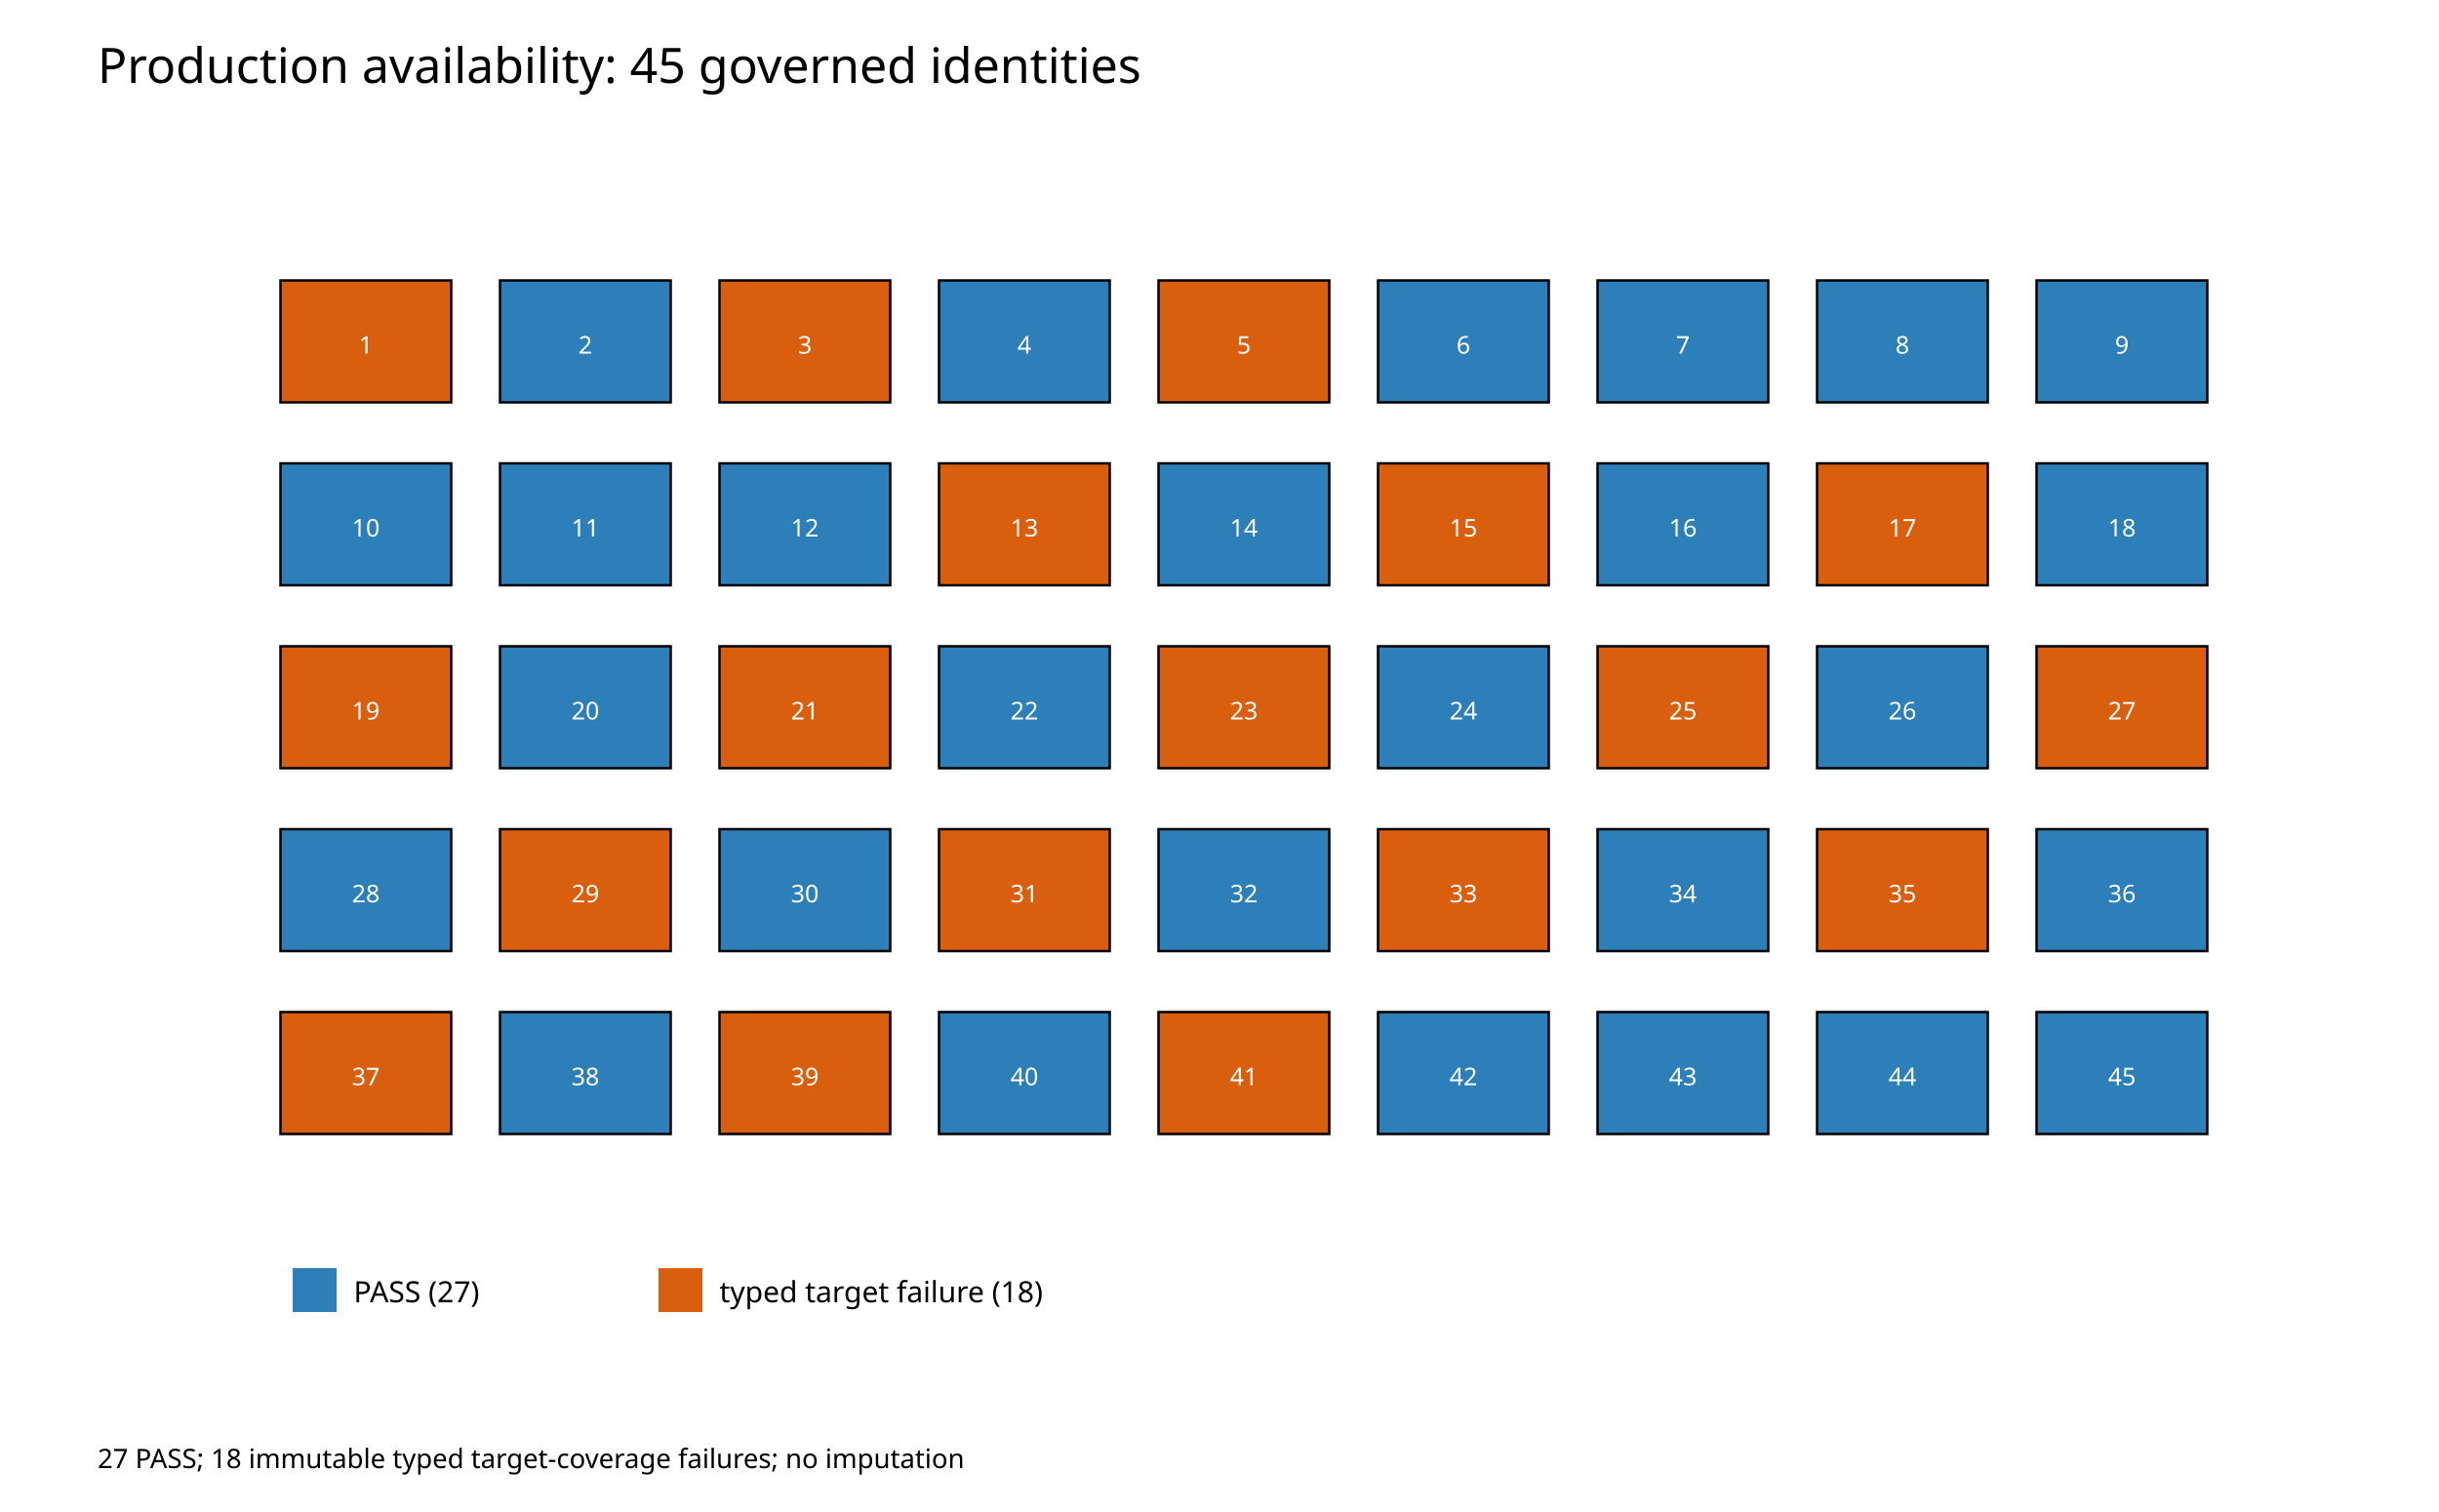
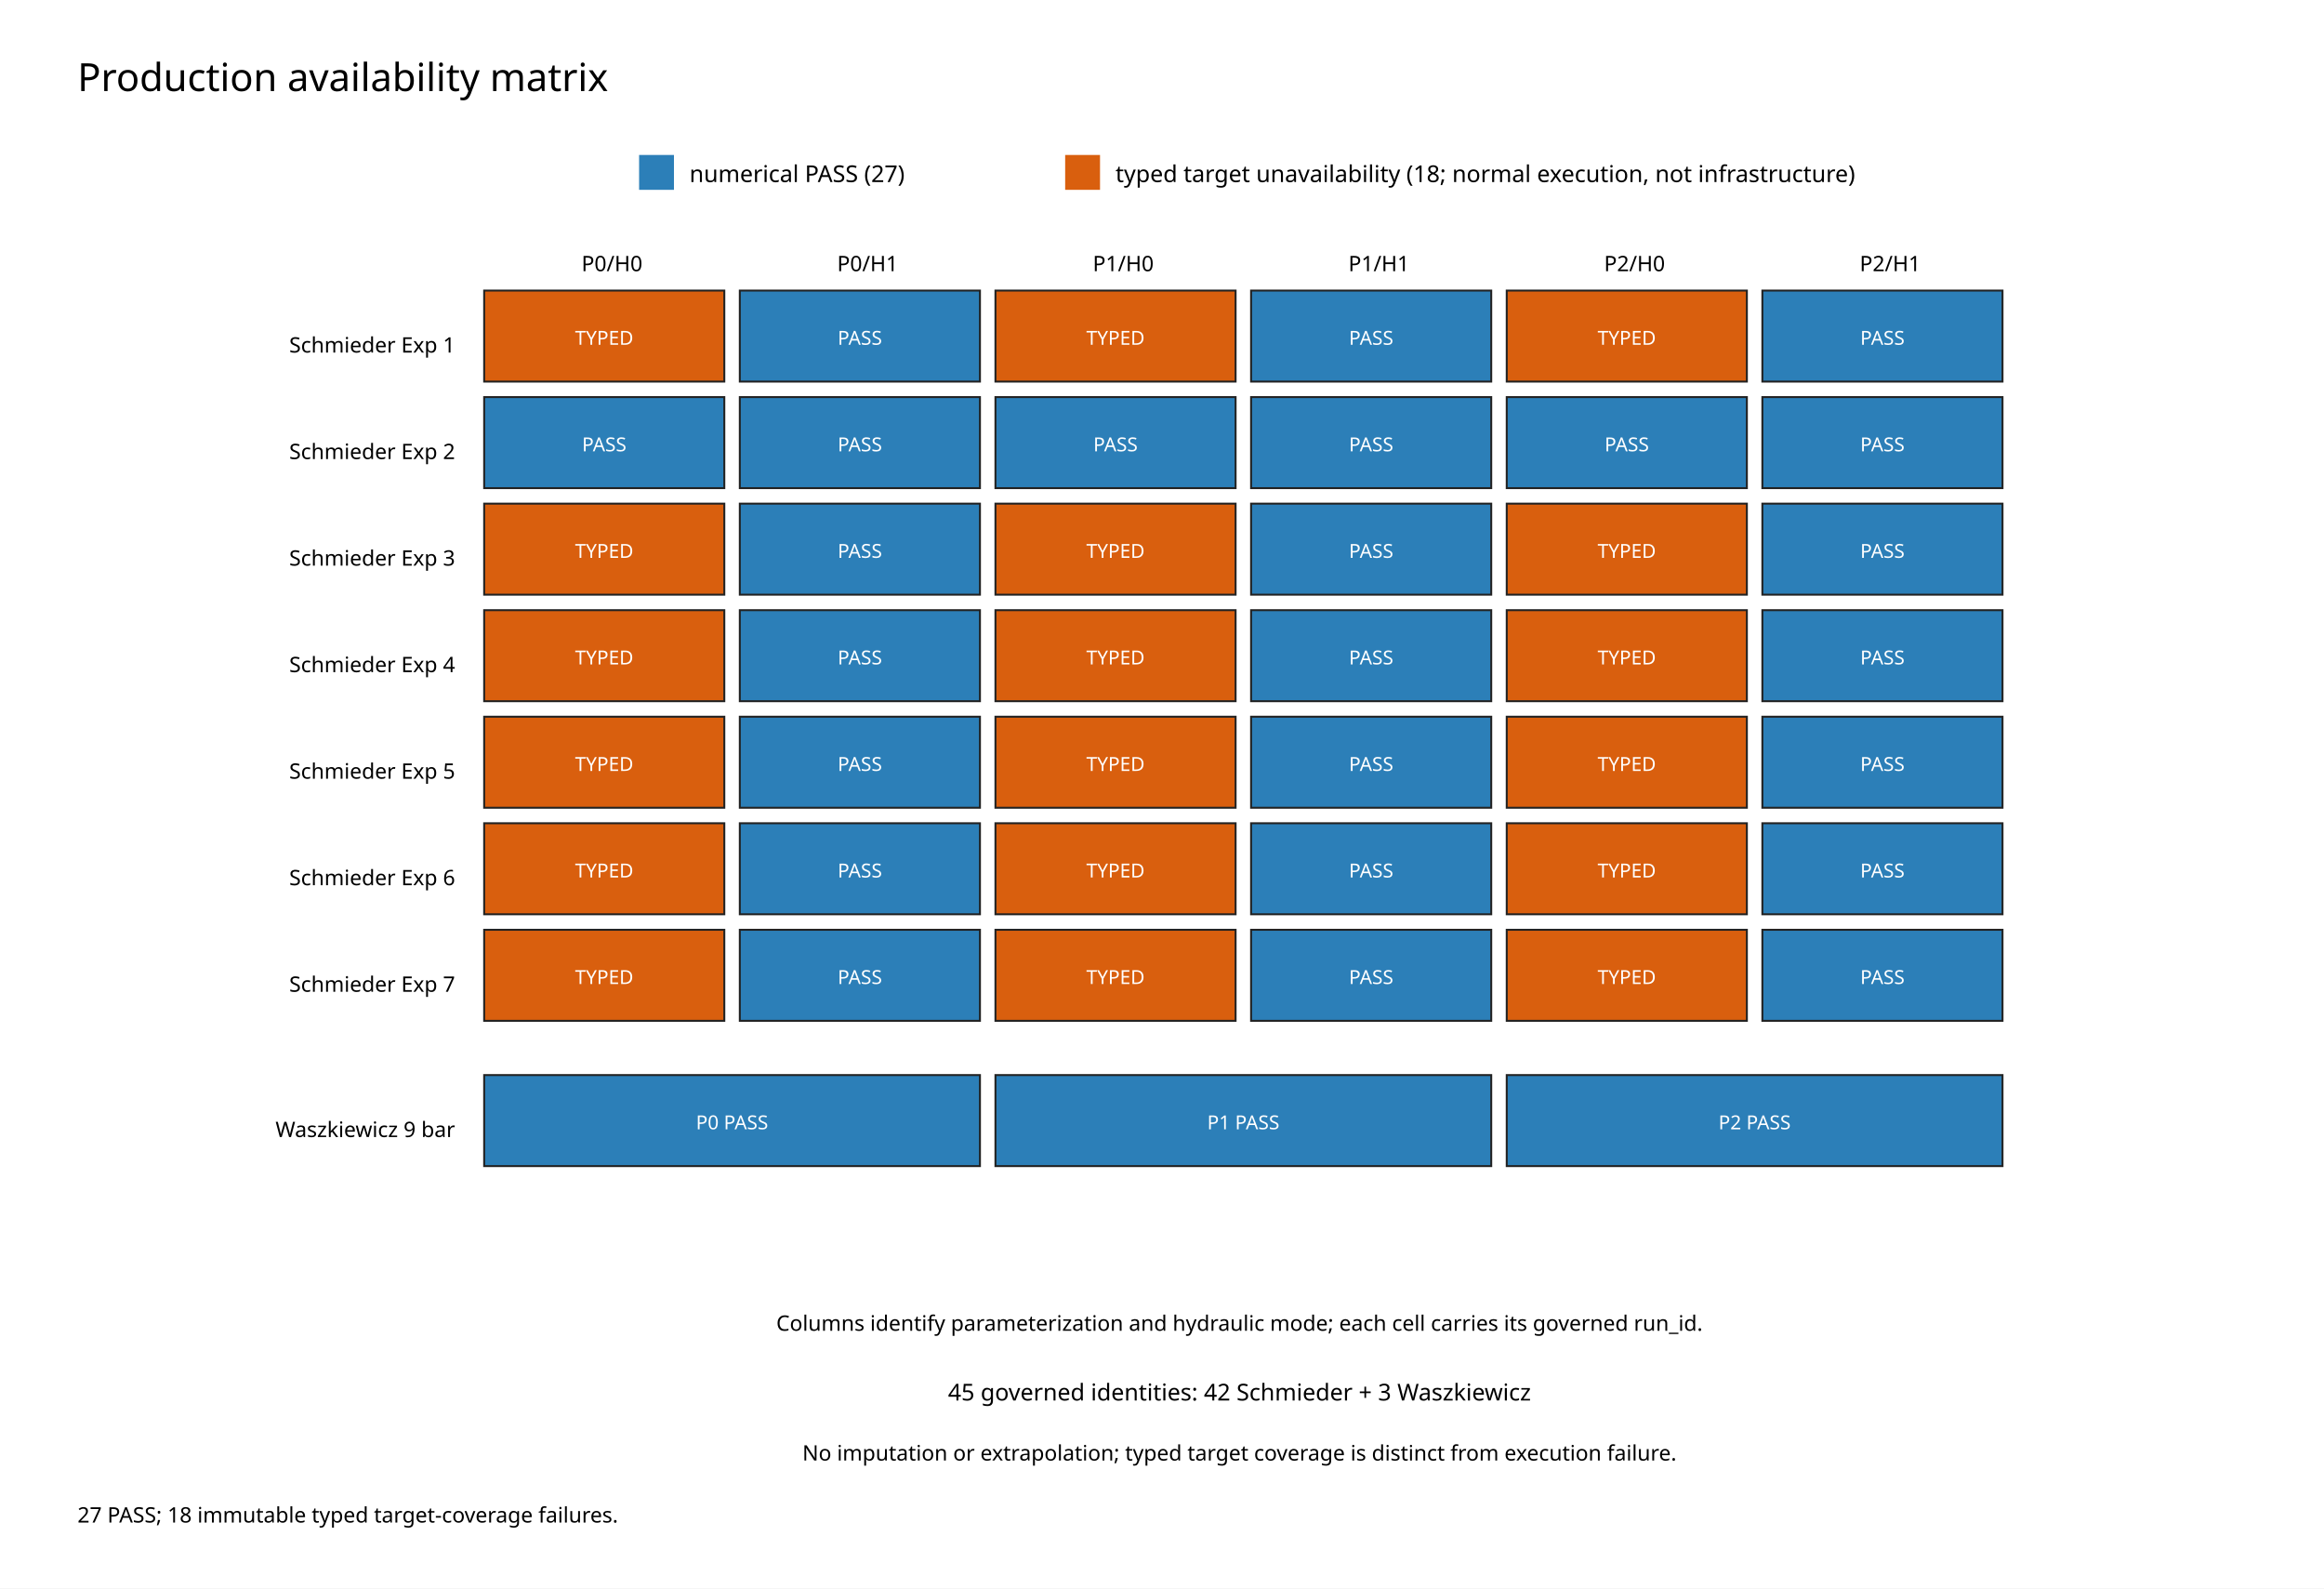
- <svg xmlns="http://www.w3.org/2000/svg" width="1000" height="620" viewBox="0 0 1000 620">
-   <rect x="0" y="0" width="1000" height="620" fill="white" />
-   <text x="40" y="34" font-family="sans-serif" font-size="20">Production availability: 45 governed identities</text>
-   <rect x="115" y="115" width="70" height="50" fill="#d95f0e" stroke="black" />
-   <text x="150" y="145" text-anchor="middle" font-family="sans-serif" font-size="10" fill="white">1</text>
-   <rect x="205" y="115" width="70" height="50" fill="#2c7fb8" stroke="black" />
-   <text x="240" y="145" text-anchor="middle" font-family="sans-serif" font-size="10" fill="white">2</text>
-   <rect x="295" y="115" width="70" height="50" fill="#d95f0e" stroke="black" />
-   <text x="330" y="145" text-anchor="middle" font-family="sans-serif" font-size="10" fill="white">3</text>
-   <rect x="385" y="115" width="70" height="50" fill="#2c7fb8" stroke="black" />
-   <text x="420" y="145" text-anchor="middle" font-family="sans-serif" font-size="10" fill="white">4</text>
-   <rect x="475" y="115" width="70" height="50" fill="#d95f0e" stroke="black" />
-   <text x="510" y="145" text-anchor="middle" font-family="sans-serif" font-size="10" fill="white">5</text>
-   <rect x="565" y="115" width="70" height="50" fill="#2c7fb8" stroke="black" />
-   <text x="600" y="145" text-anchor="middle" font-family="sans-serif" font-size="10" fill="white">6</text>
-   <rect x="655" y="115" width="70" height="50" fill="#2c7fb8" stroke="black" />
-   <text x="690" y="145" text-anchor="middle" font-family="sans-serif" font-size="10" fill="white">7</text>
-   <rect x="745" y="115" width="70" height="50" fill="#2c7fb8" stroke="black" />
-   <text x="780" y="145" text-anchor="middle" font-family="sans-serif" font-size="10" fill="white">8</text>
-   <rect x="835" y="115" width="70" height="50" fill="#2c7fb8" stroke="black" />
-   <text x="870" y="145" text-anchor="middle" font-family="sans-serif" font-size="10" fill="white">9</text>
-   <rect x="115" y="190" width="70" height="50" fill="#2c7fb8" stroke="black" />
-   <text x="150" y="220" text-anchor="middle" font-family="sans-serif" font-size="10" fill="white">10</text>
-   <rect x="205" y="190" width="70" height="50" fill="#2c7fb8" stroke="black" />
-   <text x="240" y="220" text-anchor="middle" font-family="sans-serif" font-size="10" fill="white">11</text>
-   <rect x="295" y="190" width="70" height="50" fill="#2c7fb8" stroke="black" />
-   <text x="330" y="220" text-anchor="middle" font-family="sans-serif" font-size="10" fill="white">12</text>
-   <rect x="385" y="190" width="70" height="50" fill="#d95f0e" stroke="black" />
-   <text x="420" y="220" text-anchor="middle" font-family="sans-serif" font-size="10" fill="white">13</text>
-   <rect x="475" y="190" width="70" height="50" fill="#2c7fb8" stroke="black" />
-   <text x="510" y="220" text-anchor="middle" font-family="sans-serif" font-size="10" fill="white">14</text>
-   <rect x="565" y="190" width="70" height="50" fill="#d95f0e" stroke="black" />
-   <text x="600" y="220" text-anchor="middle" font-family="sans-serif" font-size="10" fill="white">15</text>
-   <rect x="655" y="190" width="70" height="50" fill="#2c7fb8" stroke="black" />
-   <text x="690" y="220" text-anchor="middle" font-family="sans-serif" font-size="10" fill="white">16</text>
-   <rect x="745" y="190" width="70" height="50" fill="#d95f0e" stroke="black" />
-   <text x="780" y="220" text-anchor="middle" font-family="sans-serif" font-size="10" fill="white">17</text>
-   <rect x="835" y="190" width="70" height="50" fill="#2c7fb8" stroke="black" />
-   <text x="870" y="220" text-anchor="middle" font-family="sans-serif" font-size="10" fill="white">18</text>
-   <rect x="115" y="265" width="70" height="50" fill="#d95f0e" stroke="black" />
-   <text x="150" y="295" text-anchor="middle" font-family="sans-serif" font-size="10" fill="white">19</text>
-   <rect x="205" y="265" width="70" height="50" fill="#2c7fb8" stroke="black" />
-   <text x="240" y="295" text-anchor="middle" font-family="sans-serif" font-size="10" fill="white">20</text>
-   <rect x="295" y="265" width="70" height="50" fill="#d95f0e" stroke="black" />
-   <text x="330" y="295" text-anchor="middle" font-family="sans-serif" font-size="10" fill="white">21</text>
-   <rect x="385" y="265" width="70" height="50" fill="#2c7fb8" stroke="black" />
-   <text x="420" y="295" text-anchor="middle" font-family="sans-serif" font-size="10" fill="white">22</text>
-   <rect x="475" y="265" width="70" height="50" fill="#d95f0e" stroke="black" />
-   <text x="510" y="295" text-anchor="middle" font-family="sans-serif" font-size="10" fill="white">23</text>
-   <rect x="565" y="265" width="70" height="50" fill="#2c7fb8" stroke="black" />
-   <text x="600" y="295" text-anchor="middle" font-family="sans-serif" font-size="10" fill="white">24</text>
-   <rect x="655" y="265" width="70" height="50" fill="#d95f0e" stroke="black" />
-   <text x="690" y="295" text-anchor="middle" font-family="sans-serif" font-size="10" fill="white">25</text>
-   <rect x="745" y="265" width="70" height="50" fill="#2c7fb8" stroke="black" />
-   <text x="780" y="295" text-anchor="middle" font-family="sans-serif" font-size="10" fill="white">26</text>
-   <rect x="835" y="265" width="70" height="50" fill="#d95f0e" stroke="black" />
-   <text x="870" y="295" text-anchor="middle" font-family="sans-serif" font-size="10" fill="white">27</text>
-   <rect x="115" y="340" width="70" height="50" fill="#2c7fb8" stroke="black" />
-   <text x="150" y="370" text-anchor="middle" font-family="sans-serif" font-size="10" fill="white">28</text>
-   <rect x="205" y="340" width="70" height="50" fill="#d95f0e" stroke="black" />
-   <text x="240" y="370" text-anchor="middle" font-family="sans-serif" font-size="10" fill="white">29</text>
-   <rect x="295" y="340" width="70" height="50" fill="#2c7fb8" stroke="black" />
-   <text x="330" y="370" text-anchor="middle" font-family="sans-serif" font-size="10" fill="white">30</text>
-   <rect x="385" y="340" width="70" height="50" fill="#d95f0e" stroke="black" />
-   <text x="420" y="370" text-anchor="middle" font-family="sans-serif" font-size="10" fill="white">31</text>
-   <rect x="475" y="340" width="70" height="50" fill="#2c7fb8" stroke="black" />
-   <text x="510" y="370" text-anchor="middle" font-family="sans-serif" font-size="10" fill="white">32</text>
-   <rect x="565" y="340" width="70" height="50" fill="#d95f0e" stroke="black" />
-   <text x="600" y="370" text-anchor="middle" font-family="sans-serif" font-size="10" fill="white">33</text>
-   <rect x="655" y="340" width="70" height="50" fill="#2c7fb8" stroke="black" />
-   <text x="690" y="370" text-anchor="middle" font-family="sans-serif" font-size="10" fill="white">34</text>
-   <rect x="745" y="340" width="70" height="50" fill="#d95f0e" stroke="black" />
-   <text x="780" y="370" text-anchor="middle" font-family="sans-serif" font-size="10" fill="white">35</text>
-   <rect x="835" y="340" width="70" height="50" fill="#2c7fb8" stroke="black" />
-   <text x="870" y="370" text-anchor="middle" font-family="sans-serif" font-size="10" fill="white">36</text>
-   <rect x="115" y="415" width="70" height="50" fill="#d95f0e" stroke="black" />
-   <text x="150" y="445" text-anchor="middle" font-family="sans-serif" font-size="10" fill="white">37</text>
-   <rect x="205" y="415" width="70" height="50" fill="#2c7fb8" stroke="black" />
-   <text x="240" y="445" text-anchor="middle" font-family="sans-serif" font-size="10" fill="white">38</text>
-   <rect x="295" y="415" width="70" height="50" fill="#d95f0e" stroke="black" />
-   <text x="330" y="445" text-anchor="middle" font-family="sans-serif" font-size="10" fill="white">39</text>
-   <rect x="385" y="415" width="70" height="50" fill="#2c7fb8" stroke="black" />
-   <text x="420" y="445" text-anchor="middle" font-family="sans-serif" font-size="10" fill="white">40</text>
-   <rect x="475" y="415" width="70" height="50" fill="#d95f0e" stroke="black" />
-   <text x="510" y="445" text-anchor="middle" font-family="sans-serif" font-size="10" fill="white">41</text>
-   <rect x="565" y="415" width="70" height="50" fill="#2c7fb8" stroke="black" />
-   <text x="600" y="445" text-anchor="middle" font-family="sans-serif" font-size="10" fill="white">42</text>
-   <rect x="655" y="415" width="70" height="50" fill="#2c7fb8" stroke="black" />
-   <text x="690" y="445" text-anchor="middle" font-family="sans-serif" font-size="10" fill="white">43</text>
-   <rect x="745" y="415" width="70" height="50" fill="#2c7fb8" stroke="black" />
-   <text x="780" y="445" text-anchor="middle" font-family="sans-serif" font-size="10" fill="white">44</text>
-   <rect x="835" y="415" width="70" height="50" fill="#2c7fb8" stroke="black" />
-   <text x="870" y="445" text-anchor="middle" font-family="sans-serif" font-size="10" fill="white">45</text>
-   <rect x="120" y="520" width="18" height="18" fill="#2c7fb8" />
-   <text x="145" y="534" font-family="sans-serif" font-size="12">PASS (27)</text>
-   <rect x="270" y="520" width="18" height="18" fill="#d95f0e" />
-   <text x="295" y="534" font-family="sans-serif" font-size="12">typed target failure (18)</text>
-   <text x="40" y="602" font-family="sans-serif" font-size="11">27 PASS; 18 immutable typed target-coverage failures; no imputation</text>
+ <svg xmlns="http://www.w3.org/2000/svg" width="1200" height="820" viewBox="0 0 1200 820">
+   <rect x="0" y="0" width="1200" height="820" fill="white" />
+   <g id="title-band" data-band="title" data-x="30" data-y="18" data-width="1140" data-height="42">
+     <text x="40.000" y="47.000" font-family="sans-serif" font-size="20">Production availability matrix</text>
+   </g>
+   <g id="legend-band" data-band="legend" data-x="30" data-y="66" data-width="1140" data-height="48">
+     <rect x="330" y="80" width="18" height="18" fill="#2c7fb8" />
+     <text x="356.000" y="94.000" font-family="sans-serif" font-size="12">numerical PASS (27)</text>
+     <rect x="550" y="80" width="18" height="18" fill="#d95f0e" />
+     <text x="576.000" y="94.000" font-family="sans-serif" font-size="12">typed target unavailability (18; normal execution, not infrastructure)</text>
+   </g>
+   <g id="plot-band" data-band="plot" data-x="70" data-y="122" data-width="1080" data-height="540">
+     <g id="availability" data-panel="availability" data-plot-x="250.000" data-plot-y="150.000" data-plot-width="784.000" data-plot-height="452.000">
+       <text x="316.000" y="140.000" font-family="sans-serif" font-size="11" text-anchor="middle">P0/H0</text>
+       <text x="448.000" y="140.000" font-family="sans-serif" font-size="11" text-anchor="middle">P0/H1</text>
+       <text x="580.000" y="140.000" font-family="sans-serif" font-size="11" text-anchor="middle">P1/H0</text>
+       <text x="712.000" y="140.000" font-family="sans-serif" font-size="11" text-anchor="middle">P1/H1</text>
+       <text x="844.000" y="140.000" font-family="sans-serif" font-size="11" text-anchor="middle">P2/H0</text>
+       <text x="976.000" y="140.000" font-family="sans-serif" font-size="11" text-anchor="middle">P2/H1</text>
+       <text x="235.000" y="182.000" font-family="sans-serif" font-size="11" text-anchor="end">Schmieder Exp 1</text>
+       <g data-run-id="SCHM_EXP1_P0_H0">
+         <rect x="250.000" y="150.000" width="124" height="47" fill="#d95f0e" stroke="#222" data-role="data" data-panel-ref="availability" />
+         <text x="312.000" y="178.000" font-family="sans-serif" font-size="10" fill="white" text-anchor="middle">TYPED</text>
+       </g>
+       <g data-run-id="SCHM_EXP1_P0_H1">
+         <rect x="382.000" y="150.000" width="124" height="47" fill="#2c7fb8" stroke="#222" data-role="data" data-panel-ref="availability" />
+         <text x="444.000" y="178.000" font-family="sans-serif" font-size="10" fill="white" text-anchor="middle">PASS</text>
+       </g>
+       <g data-run-id="SCHM_EXP1_P1_H0">
+         <rect x="514.000" y="150.000" width="124" height="47" fill="#d95f0e" stroke="#222" data-role="data" data-panel-ref="availability" />
+         <text x="576.000" y="178.000" font-family="sans-serif" font-size="10" fill="white" text-anchor="middle">TYPED</text>
+       </g>
+       <g data-run-id="SCHM_EXP1_P1_H1">
+         <rect x="646.000" y="150.000" width="124" height="47" fill="#2c7fb8" stroke="#222" data-role="data" data-panel-ref="availability" />
+         <text x="708.000" y="178.000" font-family="sans-serif" font-size="10" fill="white" text-anchor="middle">PASS</text>
+       </g>
+       <g data-run-id="SCHM_EXP1_P2_FIXED_AFTER_EXP7_CALIBRATION_H0">
+         <rect x="778.000" y="150.000" width="124" height="47" fill="#d95f0e" stroke="#222" data-role="data" data-panel-ref="availability" />
+         <text x="840.000" y="178.000" font-family="sans-serif" font-size="10" fill="white" text-anchor="middle">TYPED</text>
+       </g>
+       <g data-run-id="SCHM_EXP1_P2_FIXED_AFTER_EXP7_CALIBRATION_H1">
+         <rect x="910.000" y="150.000" width="124" height="47" fill="#2c7fb8" stroke="#222" data-role="data" data-panel-ref="availability" />
+         <text x="972.000" y="178.000" font-family="sans-serif" font-size="10" fill="white" text-anchor="middle">PASS</text>
+       </g>
+       <text x="235.000" y="237.000" font-family="sans-serif" font-size="11" text-anchor="end">Schmieder Exp 2</text>
+       <g data-run-id="SCHM_EXP2_P0_H0">
+         <rect x="250.000" y="205.000" width="124" height="47" fill="#2c7fb8" stroke="#222" data-role="data" data-panel-ref="availability" />
+         <text x="312.000" y="233.000" font-family="sans-serif" font-size="10" fill="white" text-anchor="middle">PASS</text>
+       </g>
+       <g data-run-id="SCHM_EXP2_P0_H1">
+         <rect x="382.000" y="205.000" width="124" height="47" fill="#2c7fb8" stroke="#222" data-role="data" data-panel-ref="availability" />
+         <text x="444.000" y="233.000" font-family="sans-serif" font-size="10" fill="white" text-anchor="middle">PASS</text>
+       </g>
+       <g data-run-id="SCHM_EXP2_P1_H0">
+         <rect x="514.000" y="205.000" width="124" height="47" fill="#2c7fb8" stroke="#222" data-role="data" data-panel-ref="availability" />
+         <text x="576.000" y="233.000" font-family="sans-serif" font-size="10" fill="white" text-anchor="middle">PASS</text>
+       </g>
+       <g data-run-id="SCHM_EXP2_P1_H1">
+         <rect x="646.000" y="205.000" width="124" height="47" fill="#2c7fb8" stroke="#222" data-role="data" data-panel-ref="availability" />
+         <text x="708.000" y="233.000" font-family="sans-serif" font-size="10" fill="white" text-anchor="middle">PASS</text>
+       </g>
+       <g data-run-id="SCHM_EXP2_P2_FIXED_AFTER_EXP7_CALIBRATION_H0">
+         <rect x="778.000" y="205.000" width="124" height="47" fill="#2c7fb8" stroke="#222" data-role="data" data-panel-ref="availability" />
+         <text x="840.000" y="233.000" font-family="sans-serif" font-size="10" fill="white" text-anchor="middle">PASS</text>
+       </g>
+       <g data-run-id="SCHM_EXP2_P2_FIXED_AFTER_EXP7_CALIBRATION_H1">
+         <rect x="910.000" y="205.000" width="124" height="47" fill="#2c7fb8" stroke="#222" data-role="data" data-panel-ref="availability" />
+         <text x="972.000" y="233.000" font-family="sans-serif" font-size="10" fill="white" text-anchor="middle">PASS</text>
+       </g>
+       <text x="235.000" y="292.000" font-family="sans-serif" font-size="11" text-anchor="end">Schmieder Exp 3</text>
+       <g data-run-id="SCHM_EXP3_P0_H0">
+         <rect x="250.000" y="260.000" width="124" height="47" fill="#d95f0e" stroke="#222" data-role="data" data-panel-ref="availability" />
+         <text x="312.000" y="288.000" font-family="sans-serif" font-size="10" fill="white" text-anchor="middle">TYPED</text>
+       </g>
+       <g data-run-id="SCHM_EXP3_P0_H1">
+         <rect x="382.000" y="260.000" width="124" height="47" fill="#2c7fb8" stroke="#222" data-role="data" data-panel-ref="availability" />
+         <text x="444.000" y="288.000" font-family="sans-serif" font-size="10" fill="white" text-anchor="middle">PASS</text>
+       </g>
+       <g data-run-id="SCHM_EXP3_P1_H0">
+         <rect x="514.000" y="260.000" width="124" height="47" fill="#d95f0e" stroke="#222" data-role="data" data-panel-ref="availability" />
+         <text x="576.000" y="288.000" font-family="sans-serif" font-size="10" fill="white" text-anchor="middle">TYPED</text>
+       </g>
+       <g data-run-id="SCHM_EXP3_P1_H1">
+         <rect x="646.000" y="260.000" width="124" height="47" fill="#2c7fb8" stroke="#222" data-role="data" data-panel-ref="availability" />
+         <text x="708.000" y="288.000" font-family="sans-serif" font-size="10" fill="white" text-anchor="middle">PASS</text>
+       </g>
+       <g data-run-id="SCHM_EXP3_P2_FIXED_AFTER_EXP7_CALIBRATION_H0">
+         <rect x="778.000" y="260.000" width="124" height="47" fill="#d95f0e" stroke="#222" data-role="data" data-panel-ref="availability" />
+         <text x="840.000" y="288.000" font-family="sans-serif" font-size="10" fill="white" text-anchor="middle">TYPED</text>
+       </g>
+       <g data-run-id="SCHM_EXP3_P2_FIXED_AFTER_EXP7_CALIBRATION_H1">
+         <rect x="910.000" y="260.000" width="124" height="47" fill="#2c7fb8" stroke="#222" data-role="data" data-panel-ref="availability" />
+         <text x="972.000" y="288.000" font-family="sans-serif" font-size="10" fill="white" text-anchor="middle">PASS</text>
+       </g>
+       <text x="235.000" y="347.000" font-family="sans-serif" font-size="11" text-anchor="end">Schmieder Exp 4</text>
+       <g data-run-id="SCHM_EXP4_P0_H0">
+         <rect x="250.000" y="315.000" width="124" height="47" fill="#d95f0e" stroke="#222" data-role="data" data-panel-ref="availability" />
+         <text x="312.000" y="343.000" font-family="sans-serif" font-size="10" fill="white" text-anchor="middle">TYPED</text>
+       </g>
+       <g data-run-id="SCHM_EXP4_P0_H1">
+         <rect x="382.000" y="315.000" width="124" height="47" fill="#2c7fb8" stroke="#222" data-role="data" data-panel-ref="availability" />
+         <text x="444.000" y="343.000" font-family="sans-serif" font-size="10" fill="white" text-anchor="middle">PASS</text>
+       </g>
+       <g data-run-id="SCHM_EXP4_P1_H0">
+         <rect x="514.000" y="315.000" width="124" height="47" fill="#d95f0e" stroke="#222" data-role="data" data-panel-ref="availability" />
+         <text x="576.000" y="343.000" font-family="sans-serif" font-size="10" fill="white" text-anchor="middle">TYPED</text>
+       </g>
+       <g data-run-id="SCHM_EXP4_P1_H1">
+         <rect x="646.000" y="315.000" width="124" height="47" fill="#2c7fb8" stroke="#222" data-role="data" data-panel-ref="availability" />
+         <text x="708.000" y="343.000" font-family="sans-serif" font-size="10" fill="white" text-anchor="middle">PASS</text>
+       </g>
+       <g data-run-id="SCHM_EXP4_P2_FIXED_AFTER_EXP7_CALIBRATION_H0">
+         <rect x="778.000" y="315.000" width="124" height="47" fill="#d95f0e" stroke="#222" data-role="data" data-panel-ref="availability" />
+         <text x="840.000" y="343.000" font-family="sans-serif" font-size="10" fill="white" text-anchor="middle">TYPED</text>
+       </g>
+       <g data-run-id="SCHM_EXP4_P2_FIXED_AFTER_EXP7_CALIBRATION_H1">
+         <rect x="910.000" y="315.000" width="124" height="47" fill="#2c7fb8" stroke="#222" data-role="data" data-panel-ref="availability" />
+         <text x="972.000" y="343.000" font-family="sans-serif" font-size="10" fill="white" text-anchor="middle">PASS</text>
+       </g>
+       <text x="235.000" y="402.000" font-family="sans-serif" font-size="11" text-anchor="end">Schmieder Exp 5</text>
+       <g data-run-id="SCHM_EXP5_P0_H0">
+         <rect x="250.000" y="370.000" width="124" height="47" fill="#d95f0e" stroke="#222" data-role="data" data-panel-ref="availability" />
+         <text x="312.000" y="398.000" font-family="sans-serif" font-size="10" fill="white" text-anchor="middle">TYPED</text>
+       </g>
+       <g data-run-id="SCHM_EXP5_P0_H1">
+         <rect x="382.000" y="370.000" width="124" height="47" fill="#2c7fb8" stroke="#222" data-role="data" data-panel-ref="availability" />
+         <text x="444.000" y="398.000" font-family="sans-serif" font-size="10" fill="white" text-anchor="middle">PASS</text>
+       </g>
+       <g data-run-id="SCHM_EXP5_P1_H0">
+         <rect x="514.000" y="370.000" width="124" height="47" fill="#d95f0e" stroke="#222" data-role="data" data-panel-ref="availability" />
+         <text x="576.000" y="398.000" font-family="sans-serif" font-size="10" fill="white" text-anchor="middle">TYPED</text>
+       </g>
+       <g data-run-id="SCHM_EXP5_P1_H1">
+         <rect x="646.000" y="370.000" width="124" height="47" fill="#2c7fb8" stroke="#222" data-role="data" data-panel-ref="availability" />
+         <text x="708.000" y="398.000" font-family="sans-serif" font-size="10" fill="white" text-anchor="middle">PASS</text>
+       </g>
+       <g data-run-id="SCHM_EXP5_P2_FIXED_AFTER_EXP7_CALIBRATION_H0">
+         <rect x="778.000" y="370.000" width="124" height="47" fill="#d95f0e" stroke="#222" data-role="data" data-panel-ref="availability" />
+         <text x="840.000" y="398.000" font-family="sans-serif" font-size="10" fill="white" text-anchor="middle">TYPED</text>
+       </g>
+       <g data-run-id="SCHM_EXP5_P2_FIXED_AFTER_EXP7_CALIBRATION_H1">
+         <rect x="910.000" y="370.000" width="124" height="47" fill="#2c7fb8" stroke="#222" data-role="data" data-panel-ref="availability" />
+         <text x="972.000" y="398.000" font-family="sans-serif" font-size="10" fill="white" text-anchor="middle">PASS</text>
+       </g>
+       <text x="235.000" y="457.000" font-family="sans-serif" font-size="11" text-anchor="end">Schmieder Exp 6</text>
+       <g data-run-id="SCHM_EXP6_P0_H0">
+         <rect x="250.000" y="425.000" width="124" height="47" fill="#d95f0e" stroke="#222" data-role="data" data-panel-ref="availability" />
+         <text x="312.000" y="453.000" font-family="sans-serif" font-size="10" fill="white" text-anchor="middle">TYPED</text>
+       </g>
+       <g data-run-id="SCHM_EXP6_P0_H1">
+         <rect x="382.000" y="425.000" width="124" height="47" fill="#2c7fb8" stroke="#222" data-role="data" data-panel-ref="availability" />
+         <text x="444.000" y="453.000" font-family="sans-serif" font-size="10" fill="white" text-anchor="middle">PASS</text>
+       </g>
+       <g data-run-id="SCHM_EXP6_P1_H0">
+         <rect x="514.000" y="425.000" width="124" height="47" fill="#d95f0e" stroke="#222" data-role="data" data-panel-ref="availability" />
+         <text x="576.000" y="453.000" font-family="sans-serif" font-size="10" fill="white" text-anchor="middle">TYPED</text>
+       </g>
+       <g data-run-id="SCHM_EXP6_P1_H1">
+         <rect x="646.000" y="425.000" width="124" height="47" fill="#2c7fb8" stroke="#222" data-role="data" data-panel-ref="availability" />
+         <text x="708.000" y="453.000" font-family="sans-serif" font-size="10" fill="white" text-anchor="middle">PASS</text>
+       </g>
+       <g data-run-id="SCHM_EXP6_P2_FIXED_AFTER_EXP7_CALIBRATION_H0">
+         <rect x="778.000" y="425.000" width="124" height="47" fill="#d95f0e" stroke="#222" data-role="data" data-panel-ref="availability" />
+         <text x="840.000" y="453.000" font-family="sans-serif" font-size="10" fill="white" text-anchor="middle">TYPED</text>
+       </g>
+       <g data-run-id="SCHM_EXP6_P2_FIXED_AFTER_EXP7_CALIBRATION_H1">
+         <rect x="910.000" y="425.000" width="124" height="47" fill="#2c7fb8" stroke="#222" data-role="data" data-panel-ref="availability" />
+         <text x="972.000" y="453.000" font-family="sans-serif" font-size="10" fill="white" text-anchor="middle">PASS</text>
+       </g>
+       <text x="235.000" y="512.000" font-family="sans-serif" font-size="11" text-anchor="end">Schmieder Exp 7</text>
+       <g data-run-id="SCHM_EXP7_P0_H0">
+         <rect x="250.000" y="480.000" width="124" height="47" fill="#d95f0e" stroke="#222" data-role="data" data-panel-ref="availability" />
+         <text x="312.000" y="508.000" font-family="sans-serif" font-size="10" fill="white" text-anchor="middle">TYPED</text>
+       </g>
+       <g data-run-id="SCHM_EXP7_P0_H1">
+         <rect x="382.000" y="480.000" width="124" height="47" fill="#2c7fb8" stroke="#222" data-role="data" data-panel-ref="availability" />
+         <text x="444.000" y="508.000" font-family="sans-serif" font-size="10" fill="white" text-anchor="middle">PASS</text>
+       </g>
+       <g data-run-id="SCHM_EXP7_P1_H0">
+         <rect x="514.000" y="480.000" width="124" height="47" fill="#d95f0e" stroke="#222" data-role="data" data-panel-ref="availability" />
+         <text x="576.000" y="508.000" font-family="sans-serif" font-size="10" fill="white" text-anchor="middle">TYPED</text>
+       </g>
+       <g data-run-id="SCHM_EXP7_P1_H1">
+         <rect x="646.000" y="480.000" width="124" height="47" fill="#2c7fb8" stroke="#222" data-role="data" data-panel-ref="availability" />
+         <text x="708.000" y="508.000" font-family="sans-serif" font-size="10" fill="white" text-anchor="middle">PASS</text>
+       </g>
+       <g data-run-id="SCHM_EXP7_P2_FIXED_AFTER_EXP7_CALIBRATION_H0">
+         <rect x="778.000" y="480.000" width="124" height="47" fill="#d95f0e" stroke="#222" data-role="data" data-panel-ref="availability" />
+         <text x="840.000" y="508.000" font-family="sans-serif" font-size="10" fill="white" text-anchor="middle">TYPED</text>
+       </g>
+       <g data-run-id="SCHM_EXP7_P2_FIXED_AFTER_EXP7_CALIBRATION_H1">
+         <rect x="910.000" y="480.000" width="124" height="47" fill="#2c7fb8" stroke="#222" data-role="data" data-panel-ref="availability" />
+         <text x="972.000" y="508.000" font-family="sans-serif" font-size="10" fill="white" text-anchor="middle">PASS</text>
+       </g>
+       <text x="235.000" y="587.000" font-family="sans-serif" font-size="11" text-anchor="end">Waszkiewicz 9 bar</text>
+       <g data-run-id="WASZ_9_COMPACT_P0_CHEMISTRY">
+         <rect x="250.000" y="555.000" width="256" height="47" fill="#2c7fb8" stroke="#222" data-role="data" data-panel-ref="availability" />
+         <text x="378.000" y="583.000" font-family="sans-serif" font-size="10" fill="white" text-anchor="middle">P0 PASS</text>
+       </g>
+       <g data-run-id="WASZ_9_COMPACT_P1_CHEMISTRY">
+         <rect x="514.000" y="555.000" width="256" height="47" fill="#2c7fb8" stroke="#222" data-role="data" data-panel-ref="availability" />
+         <text x="642.000" y="583.000" font-family="sans-serif" font-size="10" fill="white" text-anchor="middle">P1 PASS</text>
+       </g>
+       <g data-run-id="WASZ_9_COMPACT_P2_FIXED_AFTER_EXP7_CALIBRATION_CHEMISTRY">
+         <rect x="778.000" y="555.000" width="256" height="47" fill="#2c7fb8" stroke="#222" data-role="data" data-panel-ref="availability" />
+         <text x="906.000" y="583.000" font-family="sans-serif" font-size="10" fill="white" text-anchor="middle">P2 PASS</text>
+       </g>
+     </g>
+   </g>
+   <g id="lower-label-band" data-band="lower-label" data-x="70" data-y="666" data-width="1080" data-height="34">
+     <text x="640.000" y="687.000" font-family="sans-serif" font-size="11" text-anchor="middle">Columns identify parameterization and hydraulic mode; each cell carries its governed run_id.</text>
+   </g>
+   <g id="axis-title-band" data-band="axis-title" data-x="30" data-y="704" data-width="1140" data-height="28">
+     <text x="640.000" y="723.000" font-family="sans-serif" font-size="12" text-anchor="middle">45 governed identities: 42 Schmieder + 3 Waszkiewicz</text>
+   </g>
+   <g id="annotation-band" data-band="annotation" data-x="30" data-y="736" data-width="1140" data-height="30">
+     <text x="640.000" y="754.000" font-family="sans-serif" font-size="11" text-anchor="middle">No imputation or extrapolation; typed target coverage is distinct from execution failure.</text>
+   </g>
+   <g id="caption-band" data-band="caption" data-x="30" data-y="770" data-width="1140" data-height="42">
+     <text x="40.000" y="786.000" font-family="sans-serif" font-size="11">27 PASS; 18 immutable typed target-coverage failures.</text>
+   </g>
</svg>
